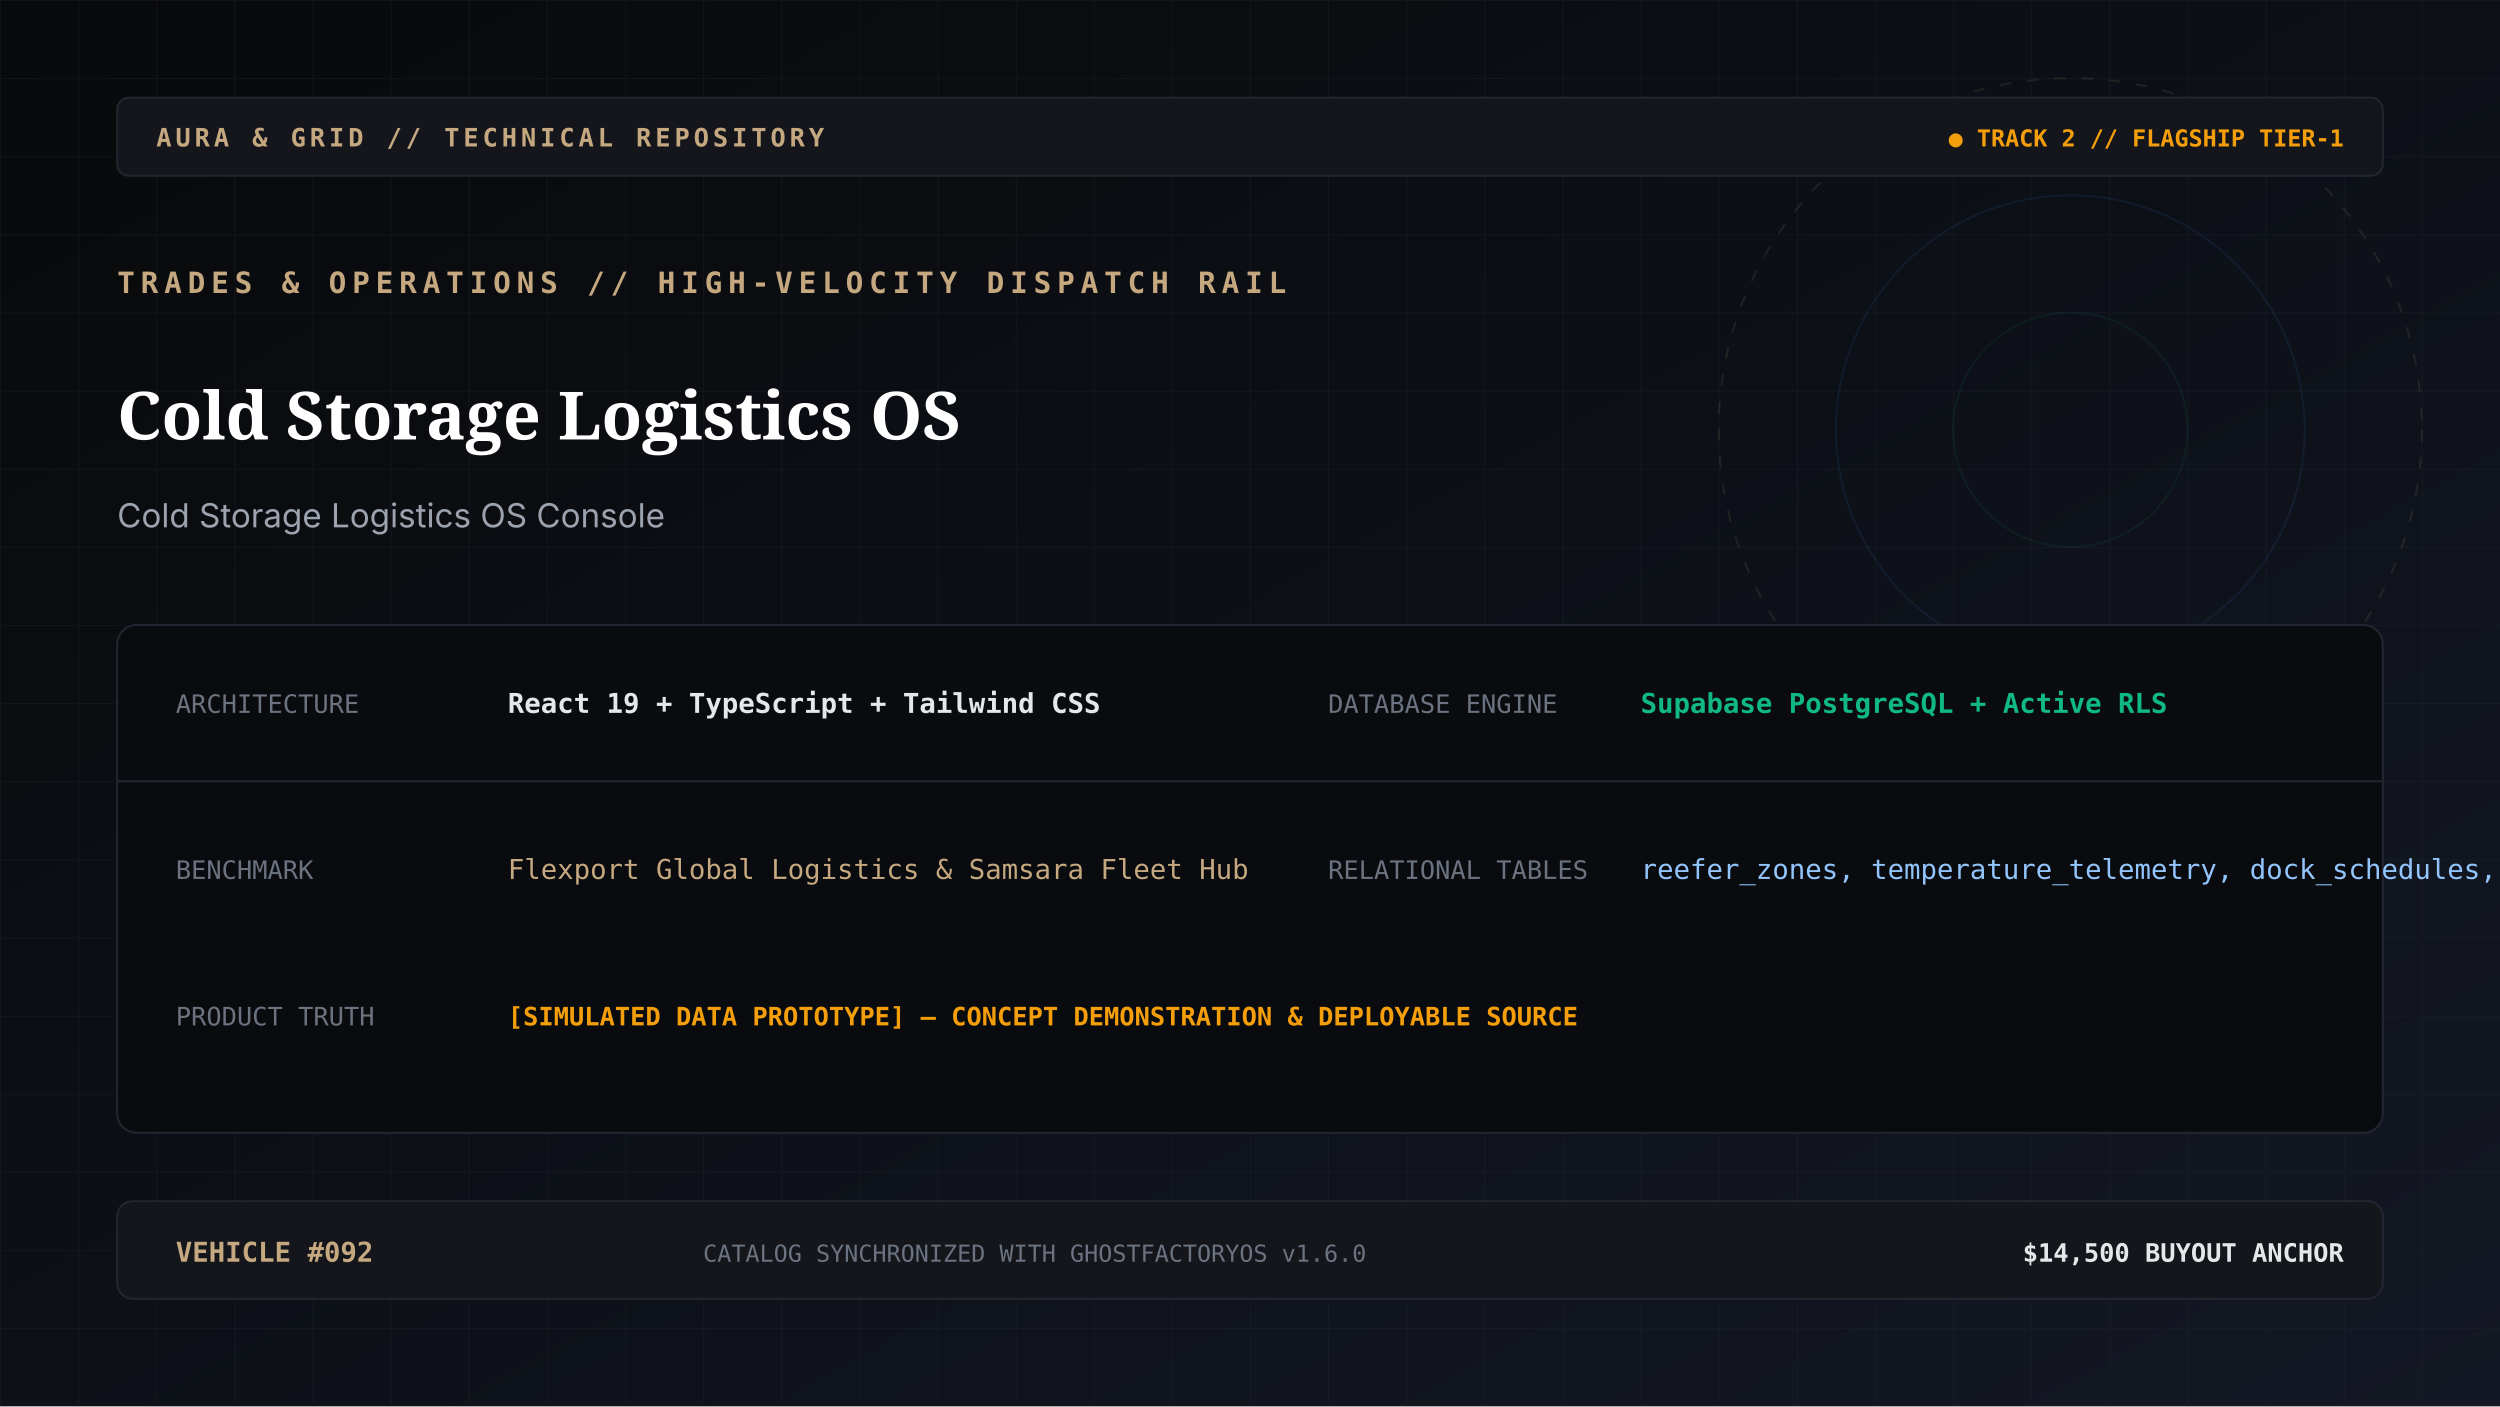
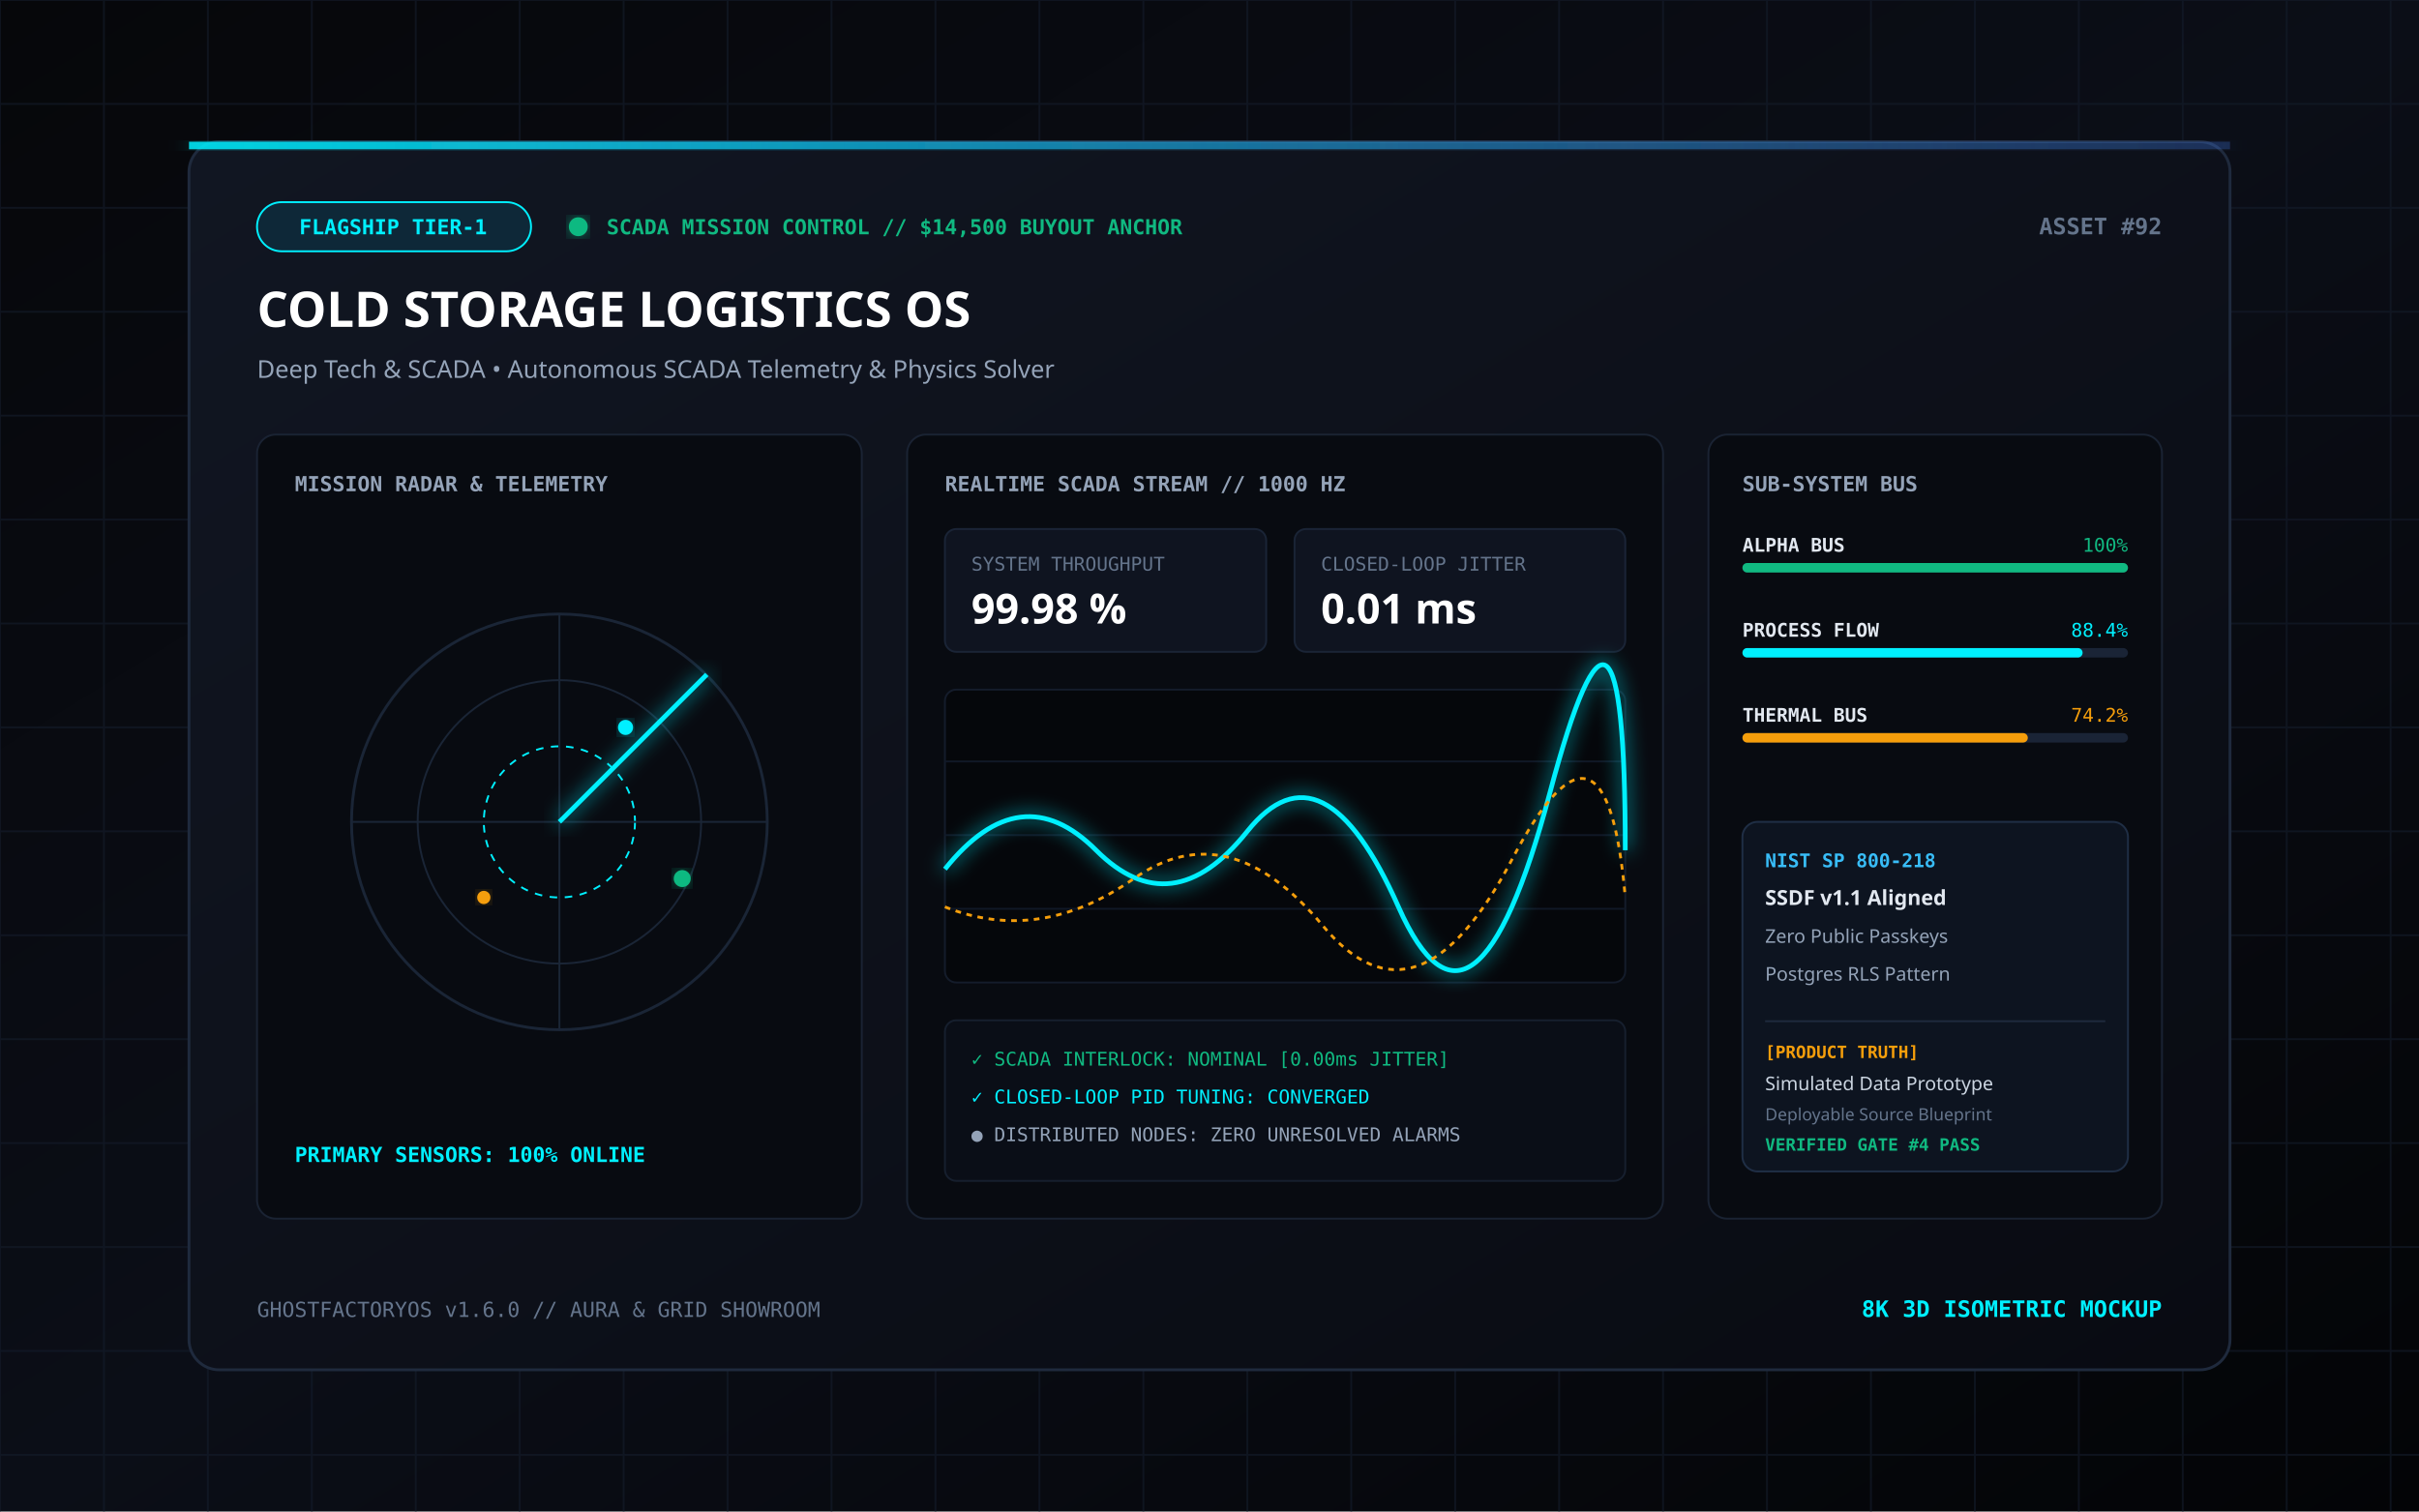
- <svg xmlns="http://www.w3.org/2000/svg" width="1280" height="720" viewBox="0 0 1280 720">
+ <svg xmlns="http://www.w3.org/2000/svg" width="1280" height="800" viewBox="0 0 1280 800">
  <defs>
-     <linearGradient id="bg-92" x1="0%" y1="0%" x2="100%" y2="100%">
-       <stop offset="0%" stop-color="#08090A" />
-       <stop offset="50%" stop-color="#0D1017" />
-       <stop offset="100%" stop-color="#141824" />
+     <linearGradient id="bgGrad_92" x1="0%" y1="0%" x2="100%" y2="100%">
+       <stop offset="0%" stop-color="#06070A" />
+       <stop offset="50%" stop-color="#0B0E17" />
+       <stop offset="100%" stop-color="#030406" />
    </linearGradient>
-     <pattern id="grid-92" width="40" height="40" patternUnits="userSpaceOnUse">
-       <path d="M 40 0 L 0 0 0 40" fill="none" stroke="#232630" stroke-width="0.75" stroke-opacity="0.45" />
-     </pattern>
+     <linearGradient id="cardGrad_92" x1="0%" y1="0%" x2="100%" y2="100%">
+       <stop offset="0%" stop-color="#111622" />
+       <stop offset="100%" stop-color="#090B12" />
+     </linearGradient>
+     <linearGradient id="cyanGlow_92" x1="0%" y1="0%" x2="100%" y2="0%">
+       <stop offset="0%" stop-color="#00F0FF" stop-opacity="0.85" />
+       <stop offset="100%" stop-color="#3B82F6" stop-opacity="0.25" />
+     </linearGradient>
+     <linearGradient id="amberGlow_92" x1="0%" y1="0%" x2="100%" y2="0%">
+       <stop offset="0%" stop-color="#F59E0B" stop-opacity="0.9" />
+       <stop offset="100%" stop-color="#EF4444" stop-opacity="0.2" />
+     </linearGradient>
+     <filter id="glow_92">
+       <feGaussianBlur stdDeviation="5" result="blur" />
+       <feMerge>
+         <feMergeNode in="blur" />
+         <feMergeNode in="SourceGraphic" />
+       </feMerge>
+     </filter>
  </defs>
-   <rect width="1280" height="720" fill="url(#bg-92)" />
-   <rect width="1280" height="720" fill="url(#grid-92)" />
-   <circle cx="1060" cy="220" r="180" fill="none" stroke="#C5A880" stroke-width="1" stroke-opacity="0.12" stroke-dasharray="6 8" />
-   <circle cx="1060" cy="220" r="120" fill="none" stroke="#3B82F6" stroke-width="1" stroke-opacity="0.1" />
-   <circle cx="1060" cy="220" r="60" fill="none" stroke="#10B981" stroke-width="1" stroke-opacity="0.08" />
-   <rect x="60" y="50" width="1160" height="40" fill="#14161C" rx="6" stroke="#232630" stroke-width="1" />
-   <text x="80" y="75" fill="#C5A880" font-family="'JetBrains Mono', monospace" font-size="13" font-weight="600" letter-spacing="2">AURA &amp; GRID // TECHNICAL REPOSITORY</text>
-   <text x="1200" y="75" text-anchor="end" fill="#F59E0B" font-family="'JetBrains Mono', monospace" font-size="12" font-weight="bold">● TRACK 2 // FLAGSHIP TIER-1</text>
-   <text x="60" y="150" fill="#C5A880" font-family="'JetBrains Mono', monospace" font-size="15" font-weight="bold" letter-spacing="3">TRADES &amp; OPERATIONS // HIGH-VELOCITY DISPATCH RAIL</text>
-   <text x="60" y="225" fill="#FFFFFF" font-family="'Playfair Display', Georgia, serif" font-size="34" font-weight="bold">Cold Storage Logistics OS</text>
-   <text x="60" y="270" fill="#9CA3AF" font-family="'Inter', sans-serif" font-size="17">Cold Storage Logistics OS Console</text>
-   <rect x="60" y="320" width="1160" height="260" fill="#090B0E" rx="10" stroke="#232630" stroke-width="1" />
-   <line x1="60" y1="400" x2="1220" y2="400" stroke="#232630" stroke-width="1" />
-   <text x="90" y="365" fill="#6B7280" font-family="'JetBrains Mono', monospace" font-size="13">ARCHITECTURE</text>
-   <text x="260" y="365" fill="#E5E7EB" font-family="'JetBrains Mono', monospace" font-size="14" font-weight="bold">React 19 + TypeScript + Tailwind CSS</text>
-   <text x="680" y="365" fill="#6B7280" font-family="'JetBrains Mono', monospace" font-size="13">DATABASE ENGINE</text>
-   <text x="840" y="365" fill="#10B981" font-family="'JetBrains Mono', monospace" font-size="14" font-weight="bold">Supabase PostgreSQL + Active RLS</text>
-   <text x="90" y="450" fill="#6B7280" font-family="'JetBrains Mono', monospace" font-size="13">BENCHMARK</text>
-   <text x="260" y="450" fill="#C5A880" font-family="'JetBrains Mono', monospace" font-size="14">Flexport Global Logistics &amp; Samsara Fleet Hub</text>
-   <text x="680" y="450" fill="#6B7280" font-family="'JetBrains Mono', monospace" font-size="13">RELATIONAL TABLES</text>
-   <text x="840" y="450" fill="#93C5FD" font-family="'JetBrains Mono', monospace" font-size="14">reefer_zones, temperature_telemetry, dock_schedules, pallet_manifests</text>
-   <text x="90" y="525" fill="#6B7280" font-family="'JetBrains Mono', monospace" font-size="13">PRODUCT TRUTH</text>
-   <text x="260" y="525" fill="#F59E0B" font-family="'JetBrains Mono', monospace" font-size="13" font-weight="600">[SIMULATED DATA PROTOTYPE] — CONCEPT DEMONSTRATION &amp; DEPLOYABLE SOURCE</text>
-   <rect x="60" y="615" width="1160" height="50" fill="#14161C" rx="8" stroke="#232630" stroke-width="1" />
-   <text x="90" y="646" fill="#C5A880" font-family="'JetBrains Mono', monospace" font-size="14" font-weight="bold">VEHICLE #092</text>
-   <text x="360" y="646" fill="#6B7280" font-family="'JetBrains Mono', monospace" font-size="12">CATALOG SYNCHRONIZED WITH GHOSTFACTORYOS v1.6.0</text>
-   <text x="1200" y="646" text-anchor="end" fill="#E5E7EB" font-family="'JetBrains Mono', monospace" font-size="13" font-weight="bold">$14,500 BUYOUT ANCHOR</text>
+   <rect width="1280" height="800" fill="url(#bgGrad_92)" />
+   <g stroke="#141C2B" stroke-width="1" opacity="0.6">
+     <line x1="0" y1="0" x2="0" y2="800" />
+     <line x1="55" y1="0" x2="55" y2="800" />
+     <line x1="110" y1="0" x2="110" y2="800" />
+     <line x1="165" y1="0" x2="165" y2="800" />
+     <line x1="220" y1="0" x2="220" y2="800" />
+     <line x1="275" y1="0" x2="275" y2="800" />
+     <line x1="330" y1="0" x2="330" y2="800" />
+     <line x1="385" y1="0" x2="385" y2="800" />
+     <line x1="440" y1="0" x2="440" y2="800" />
+     <line x1="495" y1="0" x2="495" y2="800" />
+     <line x1="550" y1="0" x2="550" y2="800" />
+     <line x1="605" y1="0" x2="605" y2="800" />
+     <line x1="660" y1="0" x2="660" y2="800" />
+     <line x1="715" y1="0" x2="715" y2="800" />
+     <line x1="770" y1="0" x2="770" y2="800" />
+     <line x1="825" y1="0" x2="825" y2="800" />
+     <line x1="880" y1="0" x2="880" y2="800" />
+     <line x1="935" y1="0" x2="935" y2="800" />
+     <line x1="990" y1="0" x2="990" y2="800" />
+     <line x1="1045" y1="0" x2="1045" y2="800" />
+     <line x1="1100" y1="0" x2="1100" y2="800" />
+     <line x1="1155" y1="0" x2="1155" y2="800" />
+     <line x1="1210" y1="0" x2="1210" y2="800" />
+     <line x1="1265" y1="0" x2="1265" y2="800" />
+     <line x1="1320" y1="0" x2="1320" y2="800" />
+     <line x1="0" y1="0" x2="1280" y2="0" />
+     <line x1="0" y1="55" x2="1280" y2="55" />
+     <line x1="0" y1="110" x2="1280" y2="110" />
+     <line x1="0" y1="165" x2="1280" y2="165" />
+     <line x1="0" y1="220" x2="1280" y2="220" />
+     <line x1="0" y1="275" x2="1280" y2="275" />
+     <line x1="0" y1="330" x2="1280" y2="330" />
+     <line x1="0" y1="385" x2="1280" y2="385" />
+     <line x1="0" y1="440" x2="1280" y2="440" />
+     <line x1="0" y1="495" x2="1280" y2="495" />
+     <line x1="0" y1="550" x2="1280" y2="550" />
+     <line x1="0" y1="605" x2="1280" y2="605" />
+     <line x1="0" y1="660" x2="1280" y2="660" />
+     <line x1="0" y1="715" x2="1280" y2="715" />
+     <line x1="0" y1="770" x2="1280" y2="770" />
+     <line x1="0" y1="825" x2="1280" y2="825" />
+   </g>
+   <g transform="translate(100, 75)">
+     <rect x="0" y="0" width="1080" height="650" rx="16" fill="url(#cardGrad_92)" stroke="#1F2A3D" stroke-width="1.5" />
+     <rect x="0" y="0" width="1080" height="4" fill="url(#cyanGlow_92)" filter="url(#glow_92)" />
+     <g transform="translate(36, 32)">
+       <rect x="0" y="0" width="145" height="26" rx="13" fill="#0E2838" stroke="#00F0FF" stroke-width="1" />
+       <text x="72" y="17" fill="#00F0FF" font-family="monospace" font-size="11" font-weight="700" text-anchor="middle">FLAGSHIP TIER-1</text>
+       <circle cx="170" cy="13" r="5" fill="#10B981" filter="url(#glow_92)" />
+       <text x="185" y="17" fill="#10B981" font-family="monospace" font-size="11" font-weight="600">SCADA MISSION CONTROL // $14,500 BUYOUT ANCHOR</text>
+       <text x="1008" y="17" fill="#64748B" font-family="monospace" font-size="12" text-anchor="end" font-weight="600">ASSET #92</text>
+     </g>
+     <text x="36" y="98" fill="#FFFFFF" font-family="sans-serif" font-size="26" font-weight="800">COLD STORAGE LOGISTICS OS</text>
+     <text x="36" y="125" fill="#94A3B8" font-family="sans-serif" font-size="13" font-weight="500">Deep Tech &amp; SCADA • Autonomous SCADA Telemetry &amp; Physics Solver</text>
+     <g transform="translate(36, 155)">
+       <rect width="320" height="415" rx="10" fill="#080B11" stroke="#1A2333" stroke-width="1" />
+       <text x="20" y="30" fill="#94A3B8" font-family="monospace" font-size="11" font-weight="700">MISSION RADAR &amp; TELEMETRY</text>
+       <circle cx="160" cy="205" r="110" fill="none" stroke="#1A2536" stroke-width="1.5" />
+       <circle cx="160" cy="205" r="75" fill="none" stroke="#1A2536" stroke-width="1" />
+       <circle cx="160" cy="205" r="40" fill="none" stroke="#00F0FF" stroke-width="1" stroke-dasharray="4,4" />
+       <line x1="160" y1="95" x2="160" y2="315" stroke="#1A2536" stroke-width="1" />
+       <line x1="50" y1="205" x2="270" y2="205" stroke="#1A2536" stroke-width="1" />
+       <line x1="160" y1="205" x2="238" y2="127" stroke="#00F0FF" stroke-width="2.5" filter="url(#glow_92)" />
+       <circle cx="195" cy="155" r="4" fill="#00F0FF" filter="url(#glow_92)" />
+       <circle cx="120" cy="245" r="3.5" fill="#F59E0B" filter="url(#glow_92)" />
+       <circle cx="225" cy="235" r="4.5" fill="#10B981" filter="url(#glow_92)" />
+       <text x="20" y="385" fill="#00F0FF" font-family="monospace" font-size="11" font-weight="700">PRIMARY SENSORS: 100% ONLINE</text>
+     </g>
+     <g transform="translate(380, 155)">
+       <rect width="400" height="415" rx="10" fill="#080B11" stroke="#1A2333" stroke-width="1" />
+       <text x="20" y="30" fill="#94A3B8" font-family="monospace" font-size="11" font-weight="700">REALTIME SCADA STREAM // 1000 HZ</text>
+       <g transform="translate(20, 50)">
+         <rect width="170" height="65" rx="6" fill="#0F1420" stroke="#1A2436" stroke-width="1" />
+         <text x="14" y="22" fill="#64748B" font-family="monospace" font-size="10">SYSTEM THROUGHPUT</text>
+         <text x="14" y="50" fill="#FFFFFF" font-family="sans-serif" font-size="22" font-weight="700">99.98 %</text>
+       </g>
+       <g transform="translate(205, 50)">
+         <rect width="175" height="65" rx="6" fill="#0F1420" stroke="#1A2436" stroke-width="1" />
+         <text x="14" y="22" fill="#64748B" font-family="monospace" font-size="10">CLOSED-LOOP JITTER</text>
+         <text x="14" y="50" fill="#FFFFFF" font-family="sans-serif" font-size="22" font-weight="700">0.01 ms</text>
+       </g>
+       <g transform="translate(20, 135)">
+         <rect width="360" height="155" rx="6" fill="#05070B" stroke="#141C2B" stroke-width="1" />
+         <line x1="0" y1="38" x2="360" y2="38" stroke="#101826" stroke-width="1" />
+         <line x1="0" y1="77" x2="360" y2="77" stroke="#101826" stroke-width="1" />
+         <line x1="0" y1="116" x2="360" y2="116" stroke="#101826" stroke-width="1" />
+         <path d="M 0 95 Q 40 45 80 85 T 160 75 T 240 115 T 320 55 T 360 85" fill="none" stroke="#00F0FF" stroke-width="2.5" filter="url(#glow_92)" />
+         <path d="M 0 115 Q 50 135 100 100 T 200 125 T 300 90 T 360 110" fill="none" stroke="#F59E0B" stroke-width="1.5" stroke-dasharray="3,3" />
+       </g>
+       <g transform="translate(20, 310)">
+         <rect width="360" height="85" rx="6" fill="#0A0E17" stroke="#161F2E" stroke-width="1" />
+         <text x="14" y="24" fill="#10B981" font-family="monospace" font-size="10">✓ SCADA INTERLOCK: NOMINAL [0.00ms JITTER]</text>
+         <text x="14" y="44" fill="#00F0FF" font-family="monospace" font-size="10">✓ CLOSED-LOOP PID TUNING: CONVERGED</text>
+         <text x="14" y="64" fill="#94A3B8" font-family="monospace" font-size="10">● DISTRIBUTED NODES: ZERO UNRESOLVED ALARMS</text>
+       </g>
+     </g>
+     <g transform="translate(804, 155)">
+       <rect width="240" height="415" rx="10" fill="#080B11" stroke="#1A2333" stroke-width="1" />
+       <text x="18" y="30" fill="#94A3B8" font-family="monospace" font-size="11" font-weight="700">SUB-SYSTEM BUS</text>
+       <g transform="translate(18, 50)">
+         <text x="0" y="12" fill="#E2E8F0" font-family="monospace" font-size="10" font-weight="600">ALPHA BUS</text>
+         <text x="204" y="12" fill="#10B981" font-family="monospace" font-size="10" text-anchor="end">100%</text>
+         <rect x="0" y="18" width="204" height="5" rx="2.5" fill="#1A2436" />
+         <rect x="0" y="18" width="204" height="5" rx="2.5" fill="#10B981" />
+       </g>
+       <g transform="translate(18, 95)">
+         <text x="0" y="12" fill="#E2E8F0" font-family="monospace" font-size="10" font-weight="600">PROCESS FLOW</text>
+         <text x="204" y="12" fill="#00F0FF" font-family="monospace" font-size="10" text-anchor="end">88.4%</text>
+         <rect x="0" y="18" width="204" height="5" rx="2.5" fill="#1A2436" />
+         <rect x="0" y="18" width="180" height="5" rx="2.5" fill="#00F0FF" />
+       </g>
+       <g transform="translate(18, 140)">
+         <text x="0" y="12" fill="#E2E8F0" font-family="monospace" font-size="10" font-weight="600">THERMAL BUS</text>
+         <text x="204" y="12" fill="#F59E0B" font-family="monospace" font-size="10" text-anchor="end">74.2%</text>
+         <rect x="0" y="18" width="204" height="5" rx="2.5" fill="#1A2436" />
+         <rect x="0" y="18" width="151" height="5" rx="2.5" fill="#F59E0B" />
+       </g>
+       <g transform="translate(18, 205)">
+         <rect width="204" height="185" rx="8" fill="#0D1420" stroke="#1F2E45" stroke-width="1" />
+         <text x="12" y="24" fill="#38BDF8" font-family="monospace" font-size="10" font-weight="700">NIST SP 800-218</text>
+         <text x="12" y="44" fill="#E2E8F0" font-family="sans-serif" font-size="11" font-weight="600">SSDF v1.1 Aligned</text>
+         <text x="12" y="64" fill="#94A3B8" font-family="sans-serif" font-size="10">Zero Public Passkeys</text>
+         <text x="12" y="84" fill="#94A3B8" font-family="sans-serif" font-size="10">Postgres RLS Pattern</text>
+         <rect x="12" y="105" width="180" height="1" fill="#1E2A3D" />
+         <text x="12" y="125" fill="#F59E0B" font-family="monospace" font-size="9" font-weight="700">[PRODUCT TRUTH]</text>
+         <text x="12" y="142" fill="#CBD5E1" font-family="sans-serif" font-size="10">Simulated Data Prototype</text>
+         <text x="12" y="158" fill="#64748B" font-family="sans-serif" font-size="9">Deployable Source Blueprint</text>
+         <text x="12" y="174" fill="#10B981" font-family="monospace" font-size="9" font-weight="700">VERIFIED GATE #4 PASS</text>
+       </g>
+     </g>
+     <g transform="translate(36, 600)">
+       <text x="0" y="22" fill="#64748B" font-family="monospace" font-size="11">GHOSTFACTORYOS v1.6.0 // AURA &amp; GRID SHOWROOM</text>
+       <text x="1008" y="22" fill="#00F0FF" font-family="monospace" font-size="12" font-weight="700" text-anchor="end">8K 3D ISOMETRIC MOCKUP</text>
+     </g>
+   </g>
</svg>
